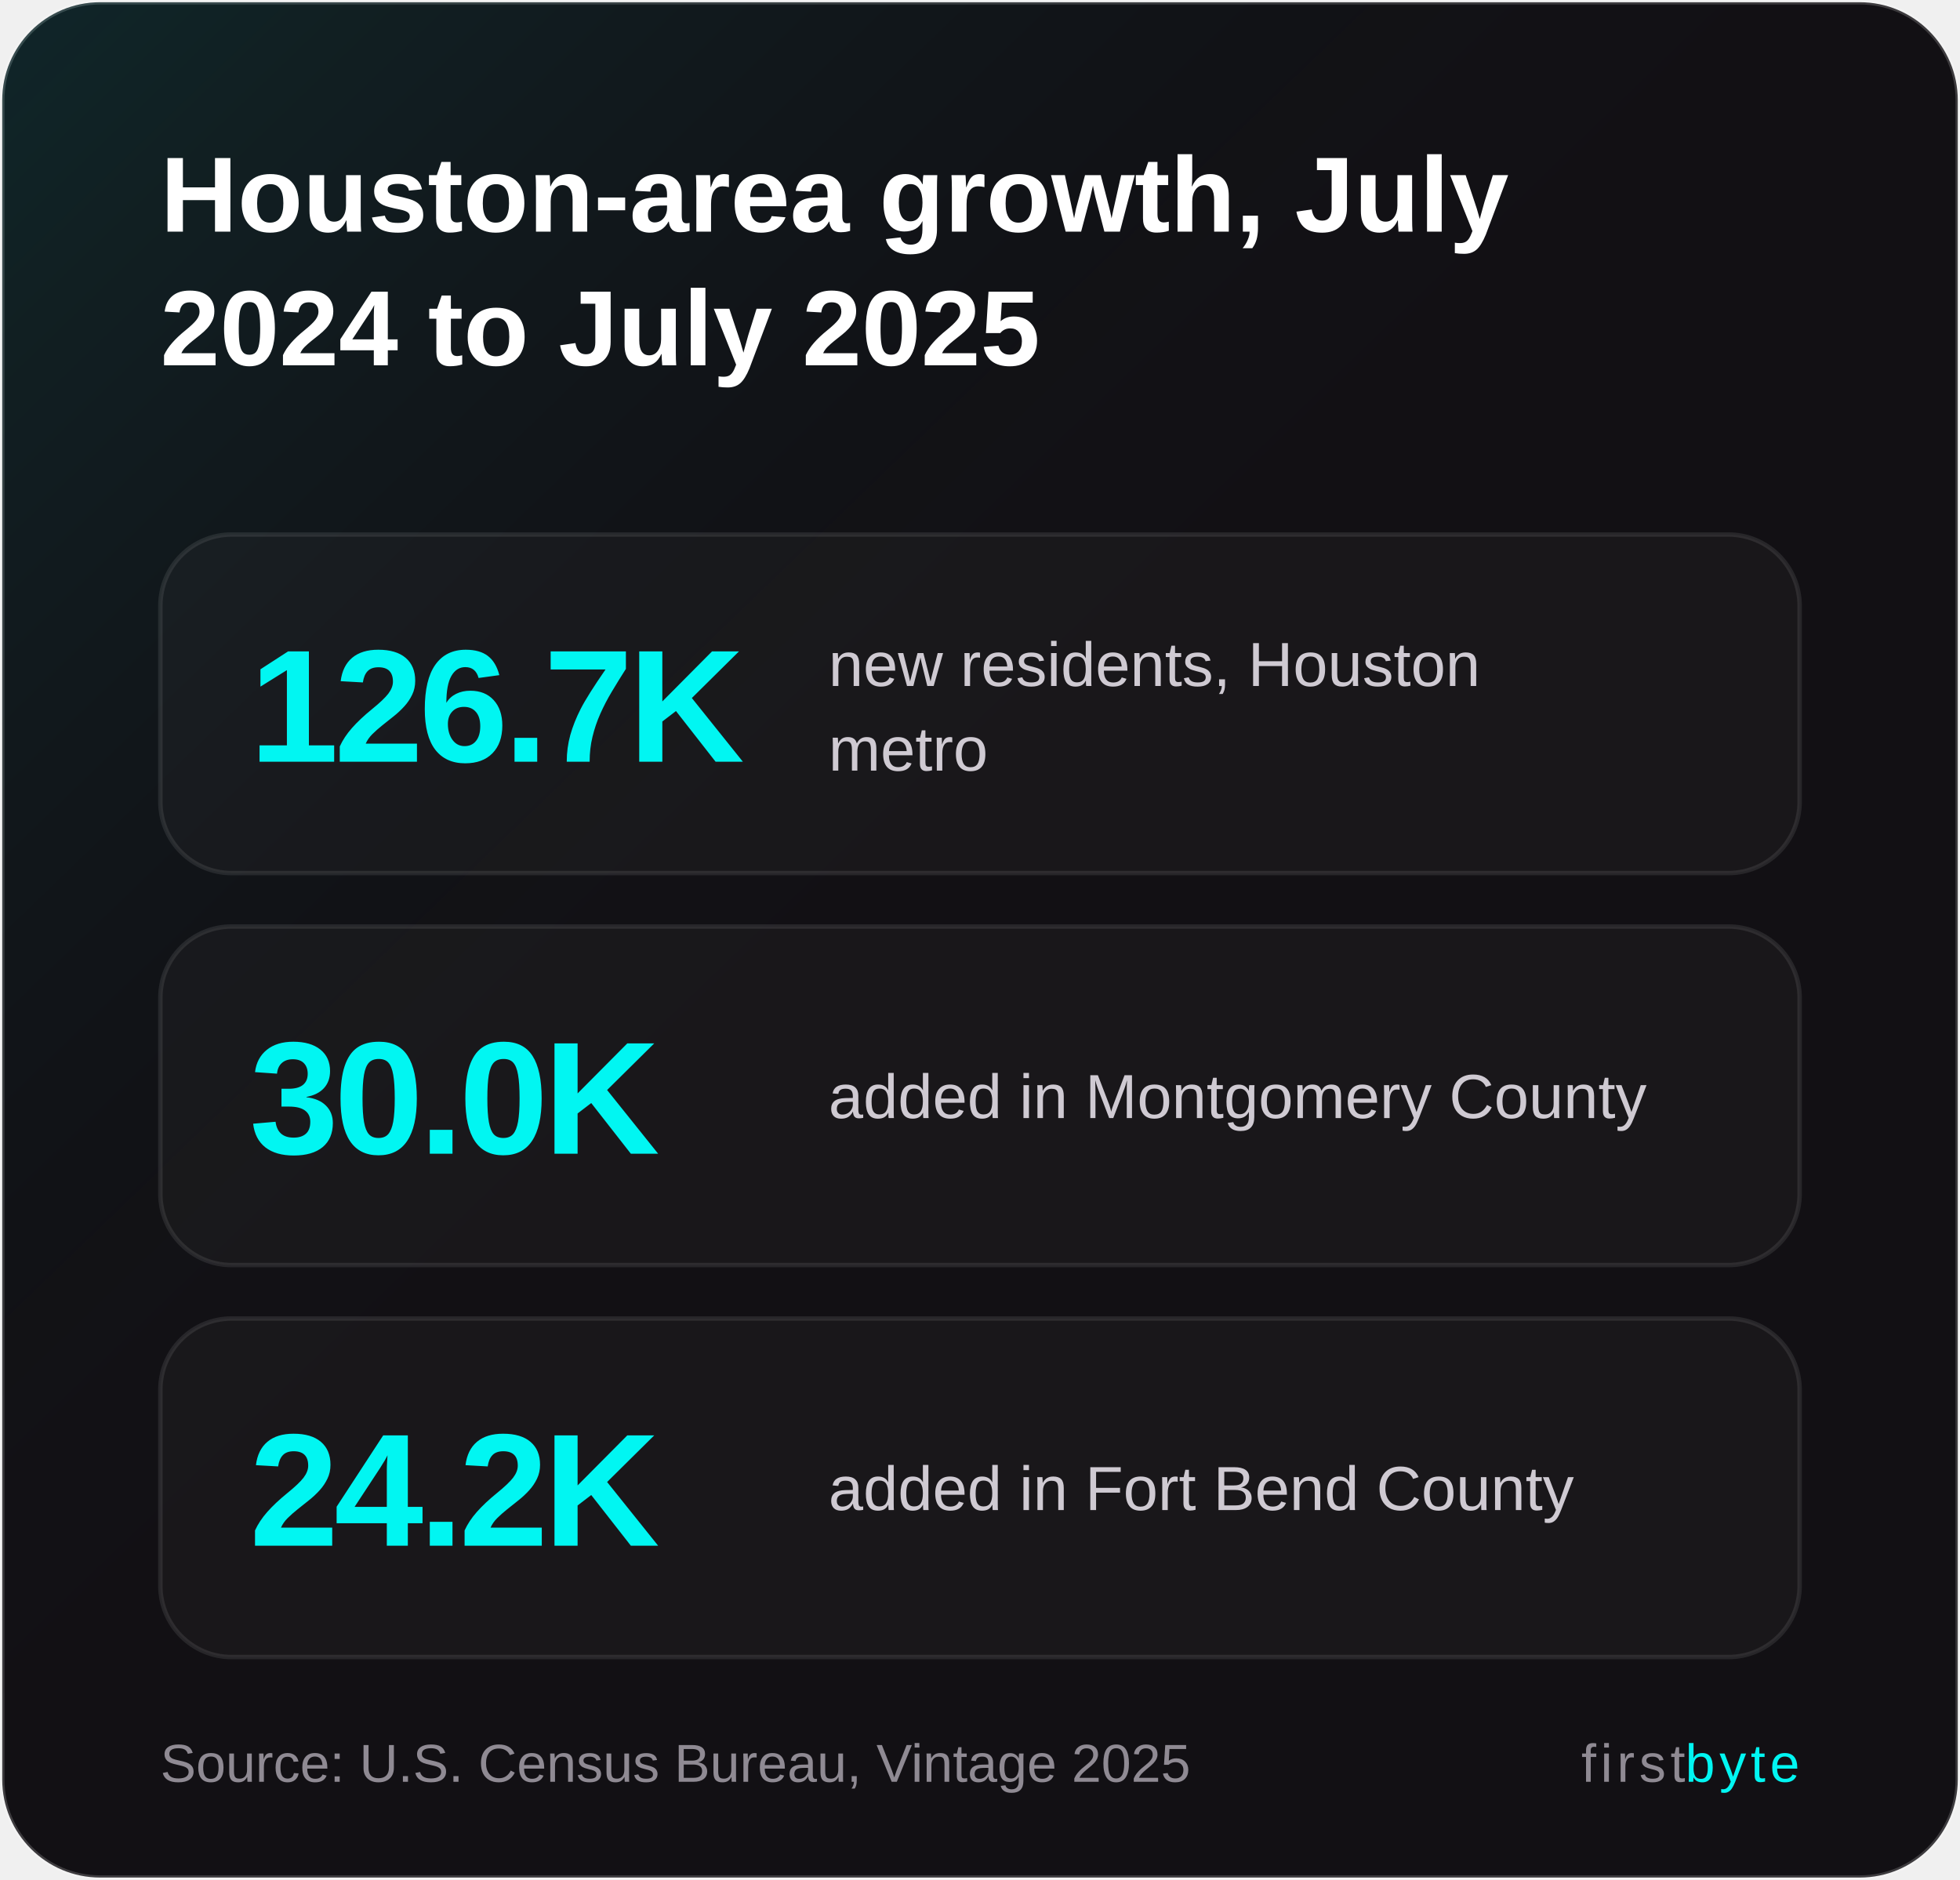
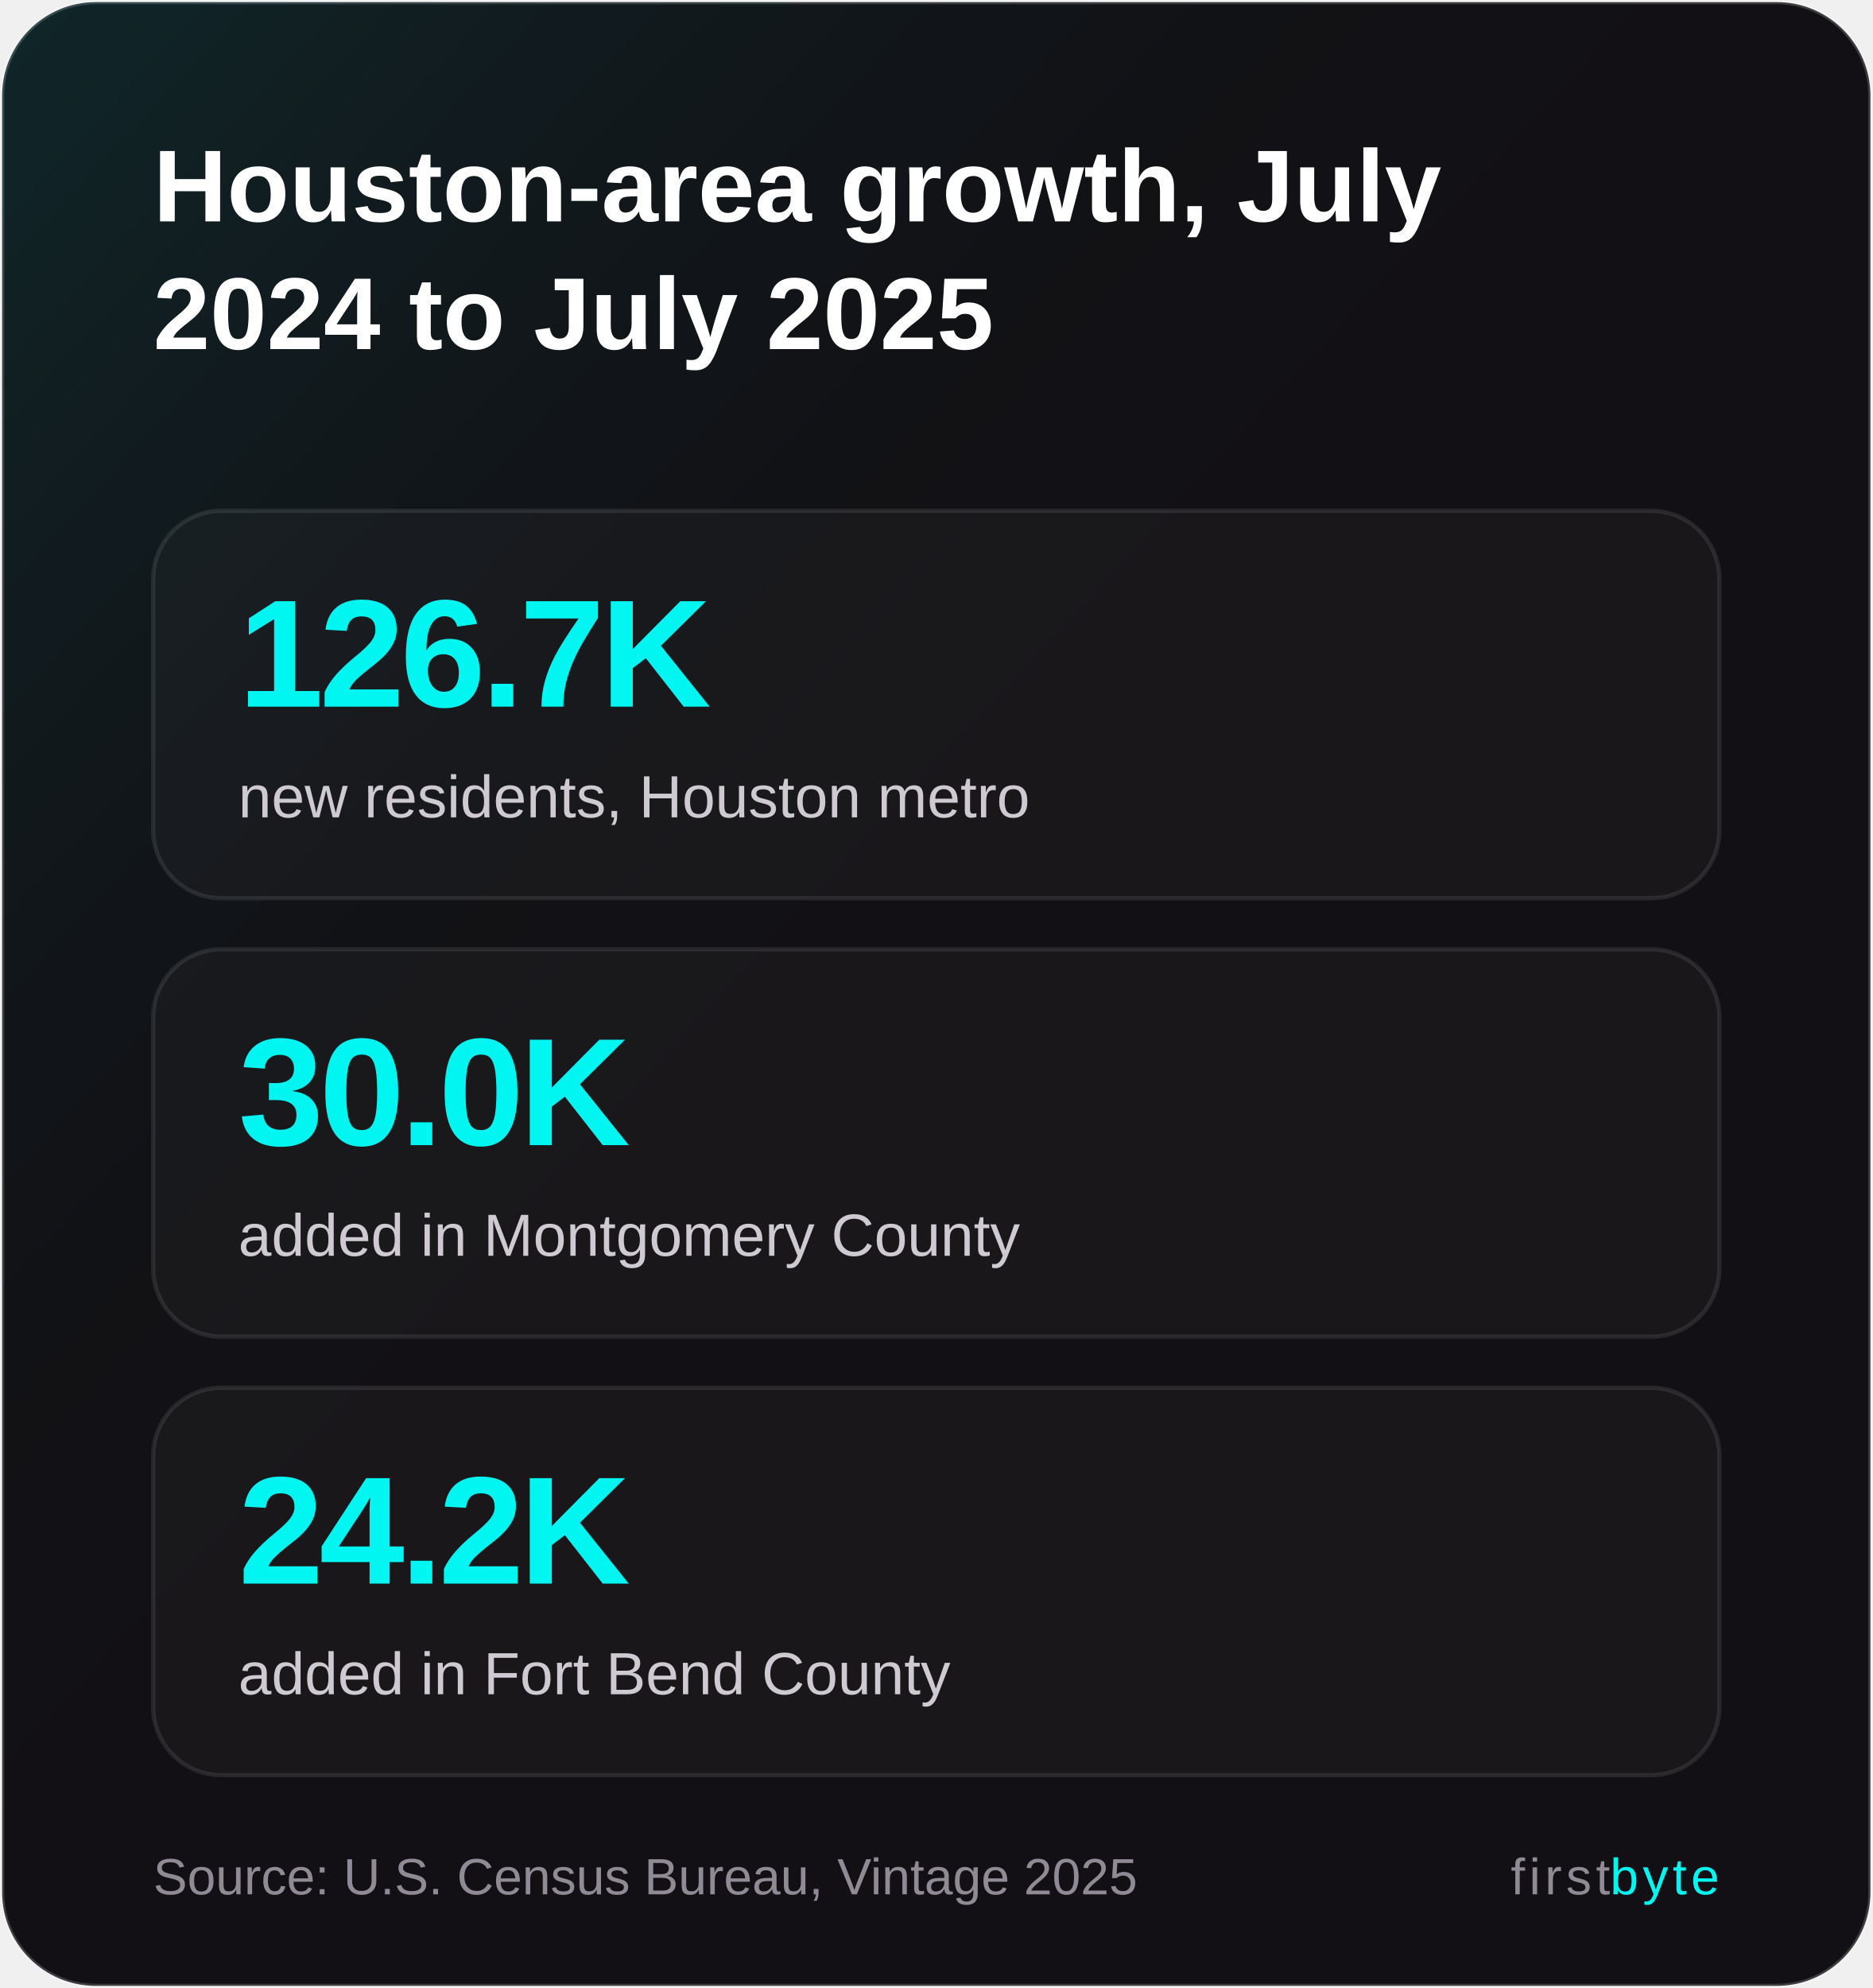
- <svg xmlns="http://www.w3.org/2000/svg" viewBox="0 0 440 422" width="440" height="422" role="img" aria-labelledby="t804313">
+ <svg xmlns="http://www.w3.org/2000/svg" viewBox="0 0 440 467" width="440" height="467" role="img" aria-labelledby="t259164">
  <defs>
-     <linearGradient id="g804313" x1="0" y1="0" x2="1" y2="1">
+     <linearGradient id="g259164" x1="0" y1="0" x2="1" y2="1">
      <stop offset="0" stop-color="#01f6f2" stop-opacity=".10" />
      <stop offset=".5" stop-color="#121014" stop-opacity="0" />
    </linearGradient>
-     <linearGradient id="bar804313" x1="0" y1="0" x2="1" y2="0">
+     <linearGradient id="bar259164" x1="0" y1="0" x2="1" y2="0">
      <stop offset="0" stop-color="#01f6f2" />
      <stop offset="1" stop-color="#3ad7ff" />
    </linearGradient>
  </defs>
-   <rect x=".5" y=".5" width="439" height="421" rx="22" fill="#121014" stroke="rgba(255,255,255,.18)" />
-   <rect x=".5" y=".5" width="439" height="421" rx="22" fill="url(#g804313)" />
+   <rect x=".5" y=".5" width="439" height="466" rx="22" fill="#121014" stroke="rgba(255,255,255,.18)" />
+   <rect x=".5" y=".5" width="439" height="466" rx="22" fill="url(#g259164)" />
  <text x="36" y="52" fill="#ffffff" font-family="'Funnel Display', Figtree, 'Helvetica Neue', Arial, sans-serif" font-size="24" font-weight="600">
    <tspan x="36" dy="0">Houston-area growth, July</tspan>
    <tspan x="36" dy="30">2024 to July 2025</tspan>
  </text>
-   <rect x="36" y="120" width="368" height="76" rx="16" fill="rgba(255,255,255,.03)" stroke="rgba(255,255,255,.09)" />
-   <text x="56" y="171" fill="#01f6f2" font-family="'Funnel Display', Figtree, 'Helvetica Neue', Arial, sans-serif" font-size="36" font-weight="600" letter-spacing="-1">126.7K</text>
-   <text x="186" y="154" fill="#cfcad2" font-family="Figtree, 'Helvetica Neue', Arial, sans-serif" font-size="14">
-     <tspan x="186" dy="0">new residents, Houston</tspan>
-     <tspan x="186" dy="19">metro</tspan>
+   <rect x="36" y="120" width="368" height="91" rx="16" fill="rgba(255,255,255,.03)" stroke="rgba(255,255,255,.09)" />
+   <text x="56" y="166" fill="#01f6f2" font-family="'Funnel Display', Figtree, 'Helvetica Neue', Arial, sans-serif" font-size="36" font-weight="600" letter-spacing="-1">126.7K</text>
+   <text x="56" y="192" fill="#cfcad2" font-family="Figtree, 'Helvetica Neue', Arial, sans-serif" font-size="14">
+     <tspan x="56" dy="0">new residents, Houston metro</tspan>
  </text>
-   <rect x="36" y="208" width="368" height="76" rx="16" fill="rgba(255,255,255,.03)" stroke="rgba(255,255,255,.09)" />
-   <text x="56" y="259" fill="#01f6f2" font-family="'Funnel Display', Figtree, 'Helvetica Neue', Arial, sans-serif" font-size="36" font-weight="600" letter-spacing="-1">30.0K</text>
-   <text x="186" y="251" fill="#cfcad2" font-family="Figtree, 'Helvetica Neue', Arial, sans-serif" font-size="14">
-     <tspan x="186" dy="0">added in Montgomery County</tspan>
+   <rect x="36" y="223" width="368" height="91" rx="16" fill="rgba(255,255,255,.03)" stroke="rgba(255,255,255,.09)" />
+   <text x="56" y="269" fill="#01f6f2" font-family="'Funnel Display', Figtree, 'Helvetica Neue', Arial, sans-serif" font-size="36" font-weight="600" letter-spacing="-1">30.0K</text>
+   <text x="56" y="295" fill="#cfcad2" font-family="Figtree, 'Helvetica Neue', Arial, sans-serif" font-size="14">
+     <tspan x="56" dy="0">added in Montgomery County</tspan>
  </text>
-   <rect x="36" y="296" width="368" height="76" rx="16" fill="rgba(255,255,255,.03)" stroke="rgba(255,255,255,.09)" />
-   <text x="56" y="347" fill="#01f6f2" font-family="'Funnel Display', Figtree, 'Helvetica Neue', Arial, sans-serif" font-size="36" font-weight="600" letter-spacing="-1">24.2K</text>
-   <text x="186" y="339" fill="#cfcad2" font-family="Figtree, 'Helvetica Neue', Arial, sans-serif" font-size="14">
-     <tspan x="186" dy="0">added in Fort Bend County</tspan>
+   <rect x="36" y="326" width="368" height="91" rx="16" fill="rgba(255,255,255,.03)" stroke="rgba(255,255,255,.09)" />
+   <text x="56" y="372" fill="#01f6f2" font-family="'Funnel Display', Figtree, 'Helvetica Neue', Arial, sans-serif" font-size="36" font-weight="600" letter-spacing="-1">24.2K</text>
+   <text x="56" y="398" fill="#cfcad2" font-family="Figtree, 'Helvetica Neue', Arial, sans-serif" font-size="14">
+     <tspan x="56" dy="0">added in Fort Bend County</tspan>
  </text>
-   <text x="36" y="400" fill="#8f8a93" font-family="Figtree, 'Helvetica Neue', Arial, sans-serif" font-size="12">
+   <text x="36" y="445" fill="#8f8a93" font-family="Figtree, 'Helvetica Neue', Arial, sans-serif" font-size="12">
    <tspan x="36" dy="0">Source: U.S. Census Bureau, Vintage 2025</tspan>
  </text>
-   <text x="404" y="400" text-anchor="end" fill="#8f8a93" font-family="'Funnel Display', Figtree, 'Helvetica Neue', Arial, sans-serif" font-size="12" letter-spacing="1">first<tspan fill="#01f6f2">byte</tspan>
+   <text x="404" y="445" text-anchor="end" fill="#8f8a93" font-family="'Funnel Display', Figtree, 'Helvetica Neue', Arial, sans-serif" font-size="12" letter-spacing="1">first<tspan fill="#01f6f2">byte</tspan>
  </text>
</svg>
